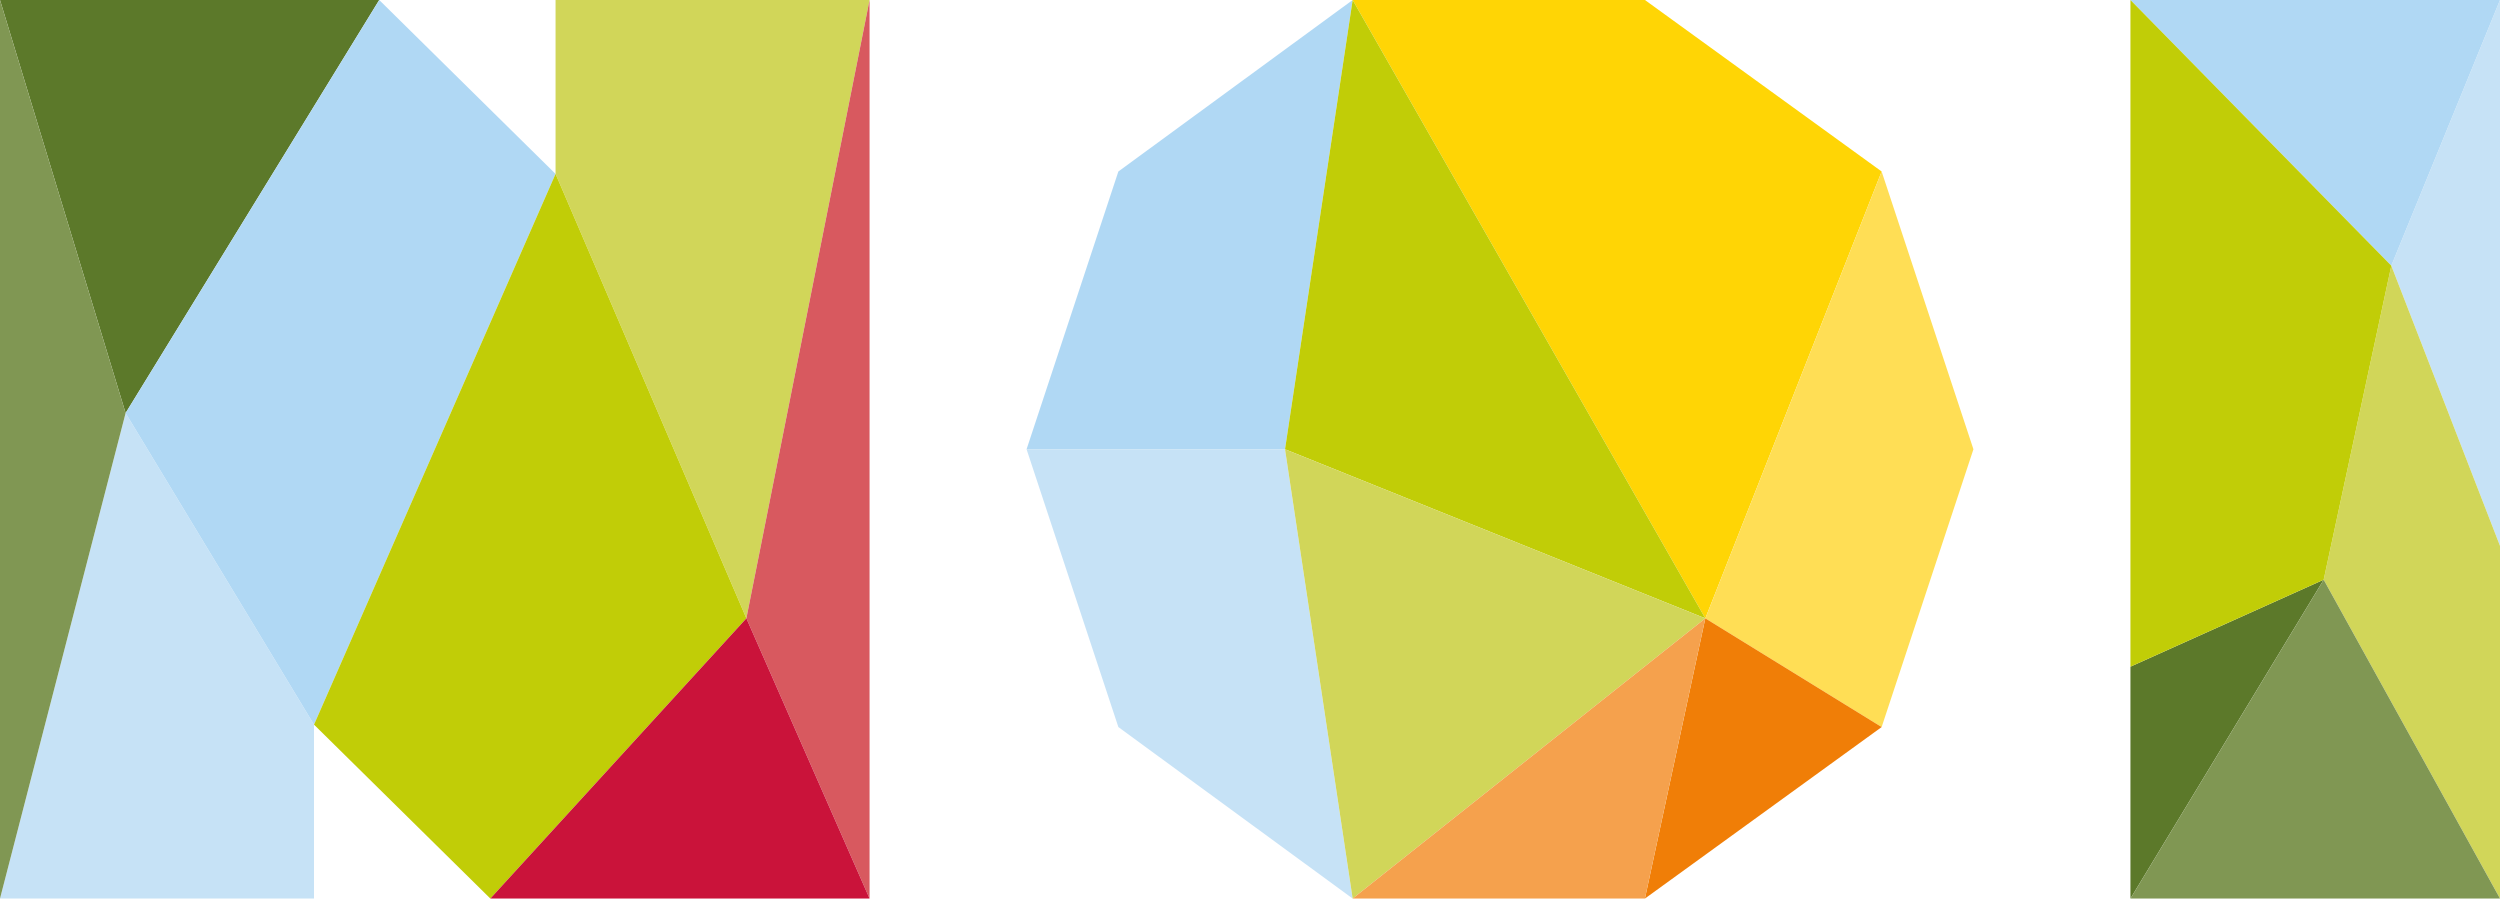
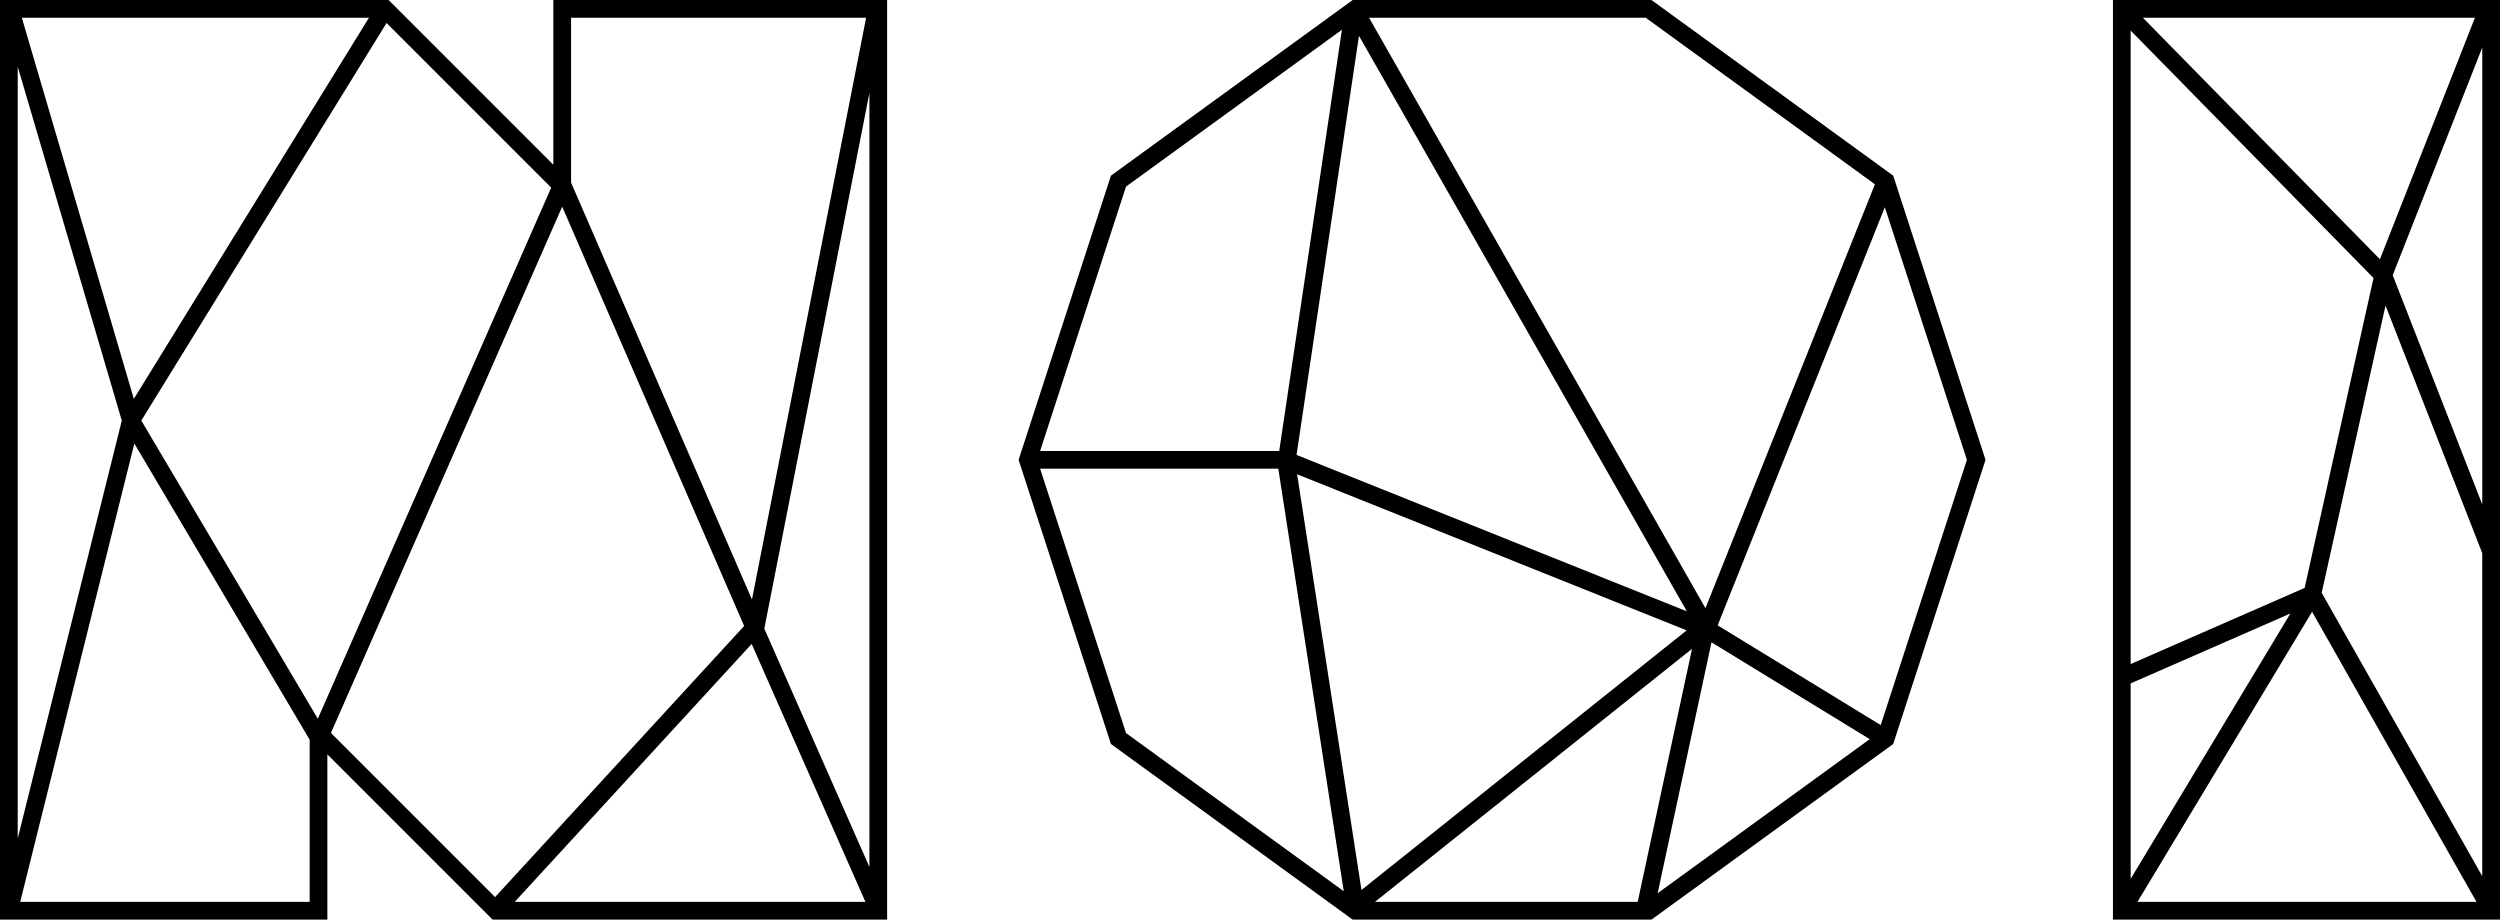
- <svg xmlns="http://www.w3.org/2000/svg" id="Livello_1" data-name="Livello 1" viewBox="0 0 103.5 37.2">
-   <polygon points="99 11 103.5 22.6 103.5 0 99 11" fill="#c6e2f6" />
-   <polygon points="88.2 0 99 11 103.5 0 88.2 0" fill="#b0d8f4" />
-   <polygon points="88.2 27.6 88.2 37.2 96.2 24 88.2 27.6" fill="#5c792a" />
-   <polygon points="96.2 24 103.5 37.2 103.5 22.6 99 11 96.2 24" fill="#d1d659" />
-   <polygon points="88.2 0 88.2 27.6 96.2 24 99 11 88.2 0" fill="#c1cd07" />
-   <polygon points="88.2 37.2 103.5 37.2 96.2 24 88.2 37.2" fill="#809753" />
-   <polygon points="0 37.2 13 37.2 13 30 5.2 17.1 0 37.2" fill="#c6e2f6" />
-   <polygon points="0 0 5.2 17.1 15.7 0 0 0" fill="#5c792a" />
-   <polygon points="0 37.2 5.2 17.1 0 0 0 37.2" fill="#809753" />
-   <polygon points="15.7 0 5.2 17.1 13 30 23 7.2 15.7 0" fill="#b0d8f4" />
-   <polygon points="23 0 23 7.2 30.9 25.6 36 0 23 0" fill="#d1d659" />
-   <polygon points="13 30 20.3 37.2 30.9 25.6 23 7.2 13 30" fill="#c1cd07" />
-   <polygon points="36 0 30.9 25.6 36 37.2 36 0" fill="#d8595f" />
-   <polygon points="20.3 37.2 36 37.2 30.9 25.6 20.3 37.2" fill="#ca133a" />
-   <polygon points="46.3 7.1 42.5 18.6 53.2 18.6 56 0 46.3 7.1" fill="#b0d8f4" />
-   <polygon points="56 0 70.6 25.6 77.9 7.1 68.1 0 56 0" fill="#ffd505" />
-   <polygon points="56 0 53.2 18.6 70.6 25.6 56 0" fill="#c1cd07" />
-   <polygon points="70.6 25.6 77.9 30.1 81.7 18.6 77.9 7.1 70.6 25.6" fill="#ffde55" />
-   <polygon points="42.5 18.6 46.3 30.1 56 37.2 53.2 18.6 42.5 18.6" fill="#c6e2f6" />
-   <polygon points="68.1 37.2 77.9 30.1 70.6 25.6 68.1 37.2" fill="#f07e07" />
-   <polygon points="56 37.2 70.6 25.6 53.2 18.6 56 37.2" fill="#d1d659" />
-   <polygon points="56 37.2 68.1 37.2 70.6 25.6 56 37.2" fill="#f5a14d" />
+ <svg xmlns="http://www.w3.org/2000/svg" version="1.1" x="0px" y="0px" viewBox="0 0 846.38 311.32" style="enable-background:new 0 0 846.38 311.32;" xml:space="preserve">
+   <style type="text/css">
+ 	.st0{display:none;}
+ 	.st1{display:inline;fill:#9EDBF5;}
+ 	.st2{display:inline;fill:#101416;}
+ </style>
+   <g id="Ebene_1">
+     <path d="M110.84,255.42l55.92,55.92h133.58V0.01h-113v55.76L131.58,0.01H0v311.33h110.83V255.42z M174.25,305.34l80.23-87.33   l38.51,87.33H174.25z M294.34,293.52l-35.58-80.68l35.58-181.36V293.52z M293.22,6.01l-38.64,196.96L193.34,61.82V6.01H293.22z    M190.33,69.97l61.6,141.96l-84.32,91.78l-55.57-55.57L190.33,69.97z M124.91,6.01l-79.6,129.03L7.39,6.01H124.91z M6,22.58   l35.23,119.82L6,283.88V22.58z M104.84,305.34h-98l38.64-155.18l59.36,100.28V305.34z M47.84,142.38L130.87,7.78l55.74,55.74   L107.6,243.33L47.84,142.38z" />
+     <path d="M640.95,59.47L559.11,0.01H457.95l-81.84,59.46l-31.26,96.21l31.26,96.2l81.84,59.46h101.16l81.84-59.46l31.26-96.2   L641.25,60.4L640.95,59.47z M557.16,6.01l77.6,56.38L577.38,205.9L463.5,6.01H557.16z M460.08,12.12l111.01,194.85l-132.14-52.95   L460.08,12.12z M381.21,63.18l73.1-53.11l-21.23,142.61h-80.95L381.21,63.18z M381.21,248.17l-29.08-89.5h80.64l22.16,143.06   L381.21,248.17z M439.14,160.57l131.88,52.85l-110.09,87.88L439.14,160.57z M554.44,305.34h-88.95l107.35-85.69L554.44,305.34z    M561.2,302.4l18.23-84.94L633,250.24L561.2,302.4z M636.72,245.48l-55.2-33.77l56.59-141.55l27.79,85.52L636.72,245.48z" />
+     <path d="M846.38,0.01H715.34v311.33h131.05V0.01z M837.89,6.01l-32.16,81.76L725.48,6.01H837.89z M721.34,10.35l82.22,83.77   l-23.32,104.92l-58.9,25.77V10.35z M721.34,231.36l54.07-23.66l-54.07,89.84V231.36z M723.64,305.34l59.12-98.22l55.66,98.22   H723.64z M840.38,296.64l-54.37-95.94l21.61-97.25l32.75,83.82V296.64z M840.38,170.78l-30.32-77.6l30.32-77.11V170.78z" />
+   </g>
+   <g id="Hilfskästchen" class="st0">
+     <rect x="846.37" y="119.63" class="st1" width="125.73" height="39.58" />
+     <polygon class="st2" points="907,136.86 905.45,137.37 905.27,136.64 907.15,136.05 907.88,136.05 907.88,143.89 907,143.89  " />
+     <text transform="matrix(1 0 0 1 909.8549 143.8931)" class="st2" style="font-family:'KievitOT-Regular'; font-size:11.774px;"> </text>
+     <text transform="matrix(1 0 0 1 910.5052 143.8931)" class="st2" style="font-family:'KievitOT-Regular'; font-size:11.774px;">i</text>
+     <rect x="-125.73" y="121.29" class="st1" width="125.68" height="39.58" />
+     <polygon class="st2" points="-65.14,138.52 -66.68,139.03 -66.87,138.3 -64.98,137.71 -64.25,137.71 -64.25,145.55 -65.14,145.55     " />
+     <text transform="matrix(1 0 0 1 -63.0999 145.5513)" class="st2" style="font-family:'KievitOT-Regular'; font-size:11.774px;"> </text>
+     <text transform="matrix(1 0 0 1 -61.6278 145.5513)" class="st2" style="font-family:'KievitOT-Regular'; font-size:11.774px;">i</text>
+     <rect x="472.36" y="-125.62" class="st1" width="39.58" height="125.68" />
+     <polygon class="st2" points="489.59,-60.54 490.09,-59 489.36,-58.81 488.77,-60.7 488.77,-61.43 496.62,-61.43 496.62,-60.54  " />
+     <text transform="matrix(0 -1 1 0 496.6205 -62.579)" class="st2" style="font-family:'KievitOT-Regular'; font-size:11.774px;"> </text>
+     <text transform="matrix(0 -1 1 0 496.6205 -64.0507)" class="st2" style="font-family:'KievitOT-Regular'; font-size:11.774px;">i</text>
+     <rect x="484.67" y="490.82" class="st1" width="39.58" height="125.68" />
+     <polygon class="st2" points="501.9,555.9 502.41,557.45 501.68,557.63 501.09,555.75 501.09,555.02 508.94,555.02 508.94,555.9     " />
+     <text transform="matrix(0 -1 1 0 508.9369 553.8628)" class="st2" style="font-family:'KievitOT-Regular'; font-size:11.774px;"> </text>
+     <text transform="matrix(0 -1 1 0 508.9379 552.396)" class="st2" style="font-family:'KievitOT-Regular'; font-size:11.774px;">i</text>
+     <rect x="173.51" y="311.33" class="st1" width="57.03" height="41.89" />
+     <path class="st2" d="M194.68,329.72l-1.54,0.51l-0.19-0.73l1.88-0.59h0.73v7.84h-0.88V329.72z M200.38,328.27h0.82l-3.75,10.38   h-0.82L200.38,328.27z M201.95,336.8l0.13-0.77c0.13,0.04,0.46,0.09,1,0.09c1.44,0,2.21-0.64,2.21-1.66c0-1.2-1.06-1.61-2.52-1.63   v-0.64c1.18-0.01,2.29-0.61,2.29-1.63c0-0.65-0.46-1.02-1.27-1.02c-0.75,0-1.19,0.24-1.61,0.57l-0.42-0.58   c0.41-0.37,1.12-0.78,2.1-0.78c1.42,0,2.14,0.77,2.14,1.77c0,0.99-0.81,1.64-1.71,1.88v0.01c1.02,0.09,1.96,0.91,1.96,1.99   c0,1.61-1.34,2.47-3.13,2.47C202.46,336.89,202.07,336.83,201.95,336.8z" />
+     <text transform="matrix(1 0 0 1 206.9105 336.7505)" class="st2" style="font-family:'KievitOT-Regular'; font-size:11.774px;"> </text>
+     <text transform="matrix(1 0 0 1 208.3827 336.7505)" class="st2" style="font-family:'KievitOT-Regular'; font-size:11.774px;">i</text>
+   </g>
</svg>
